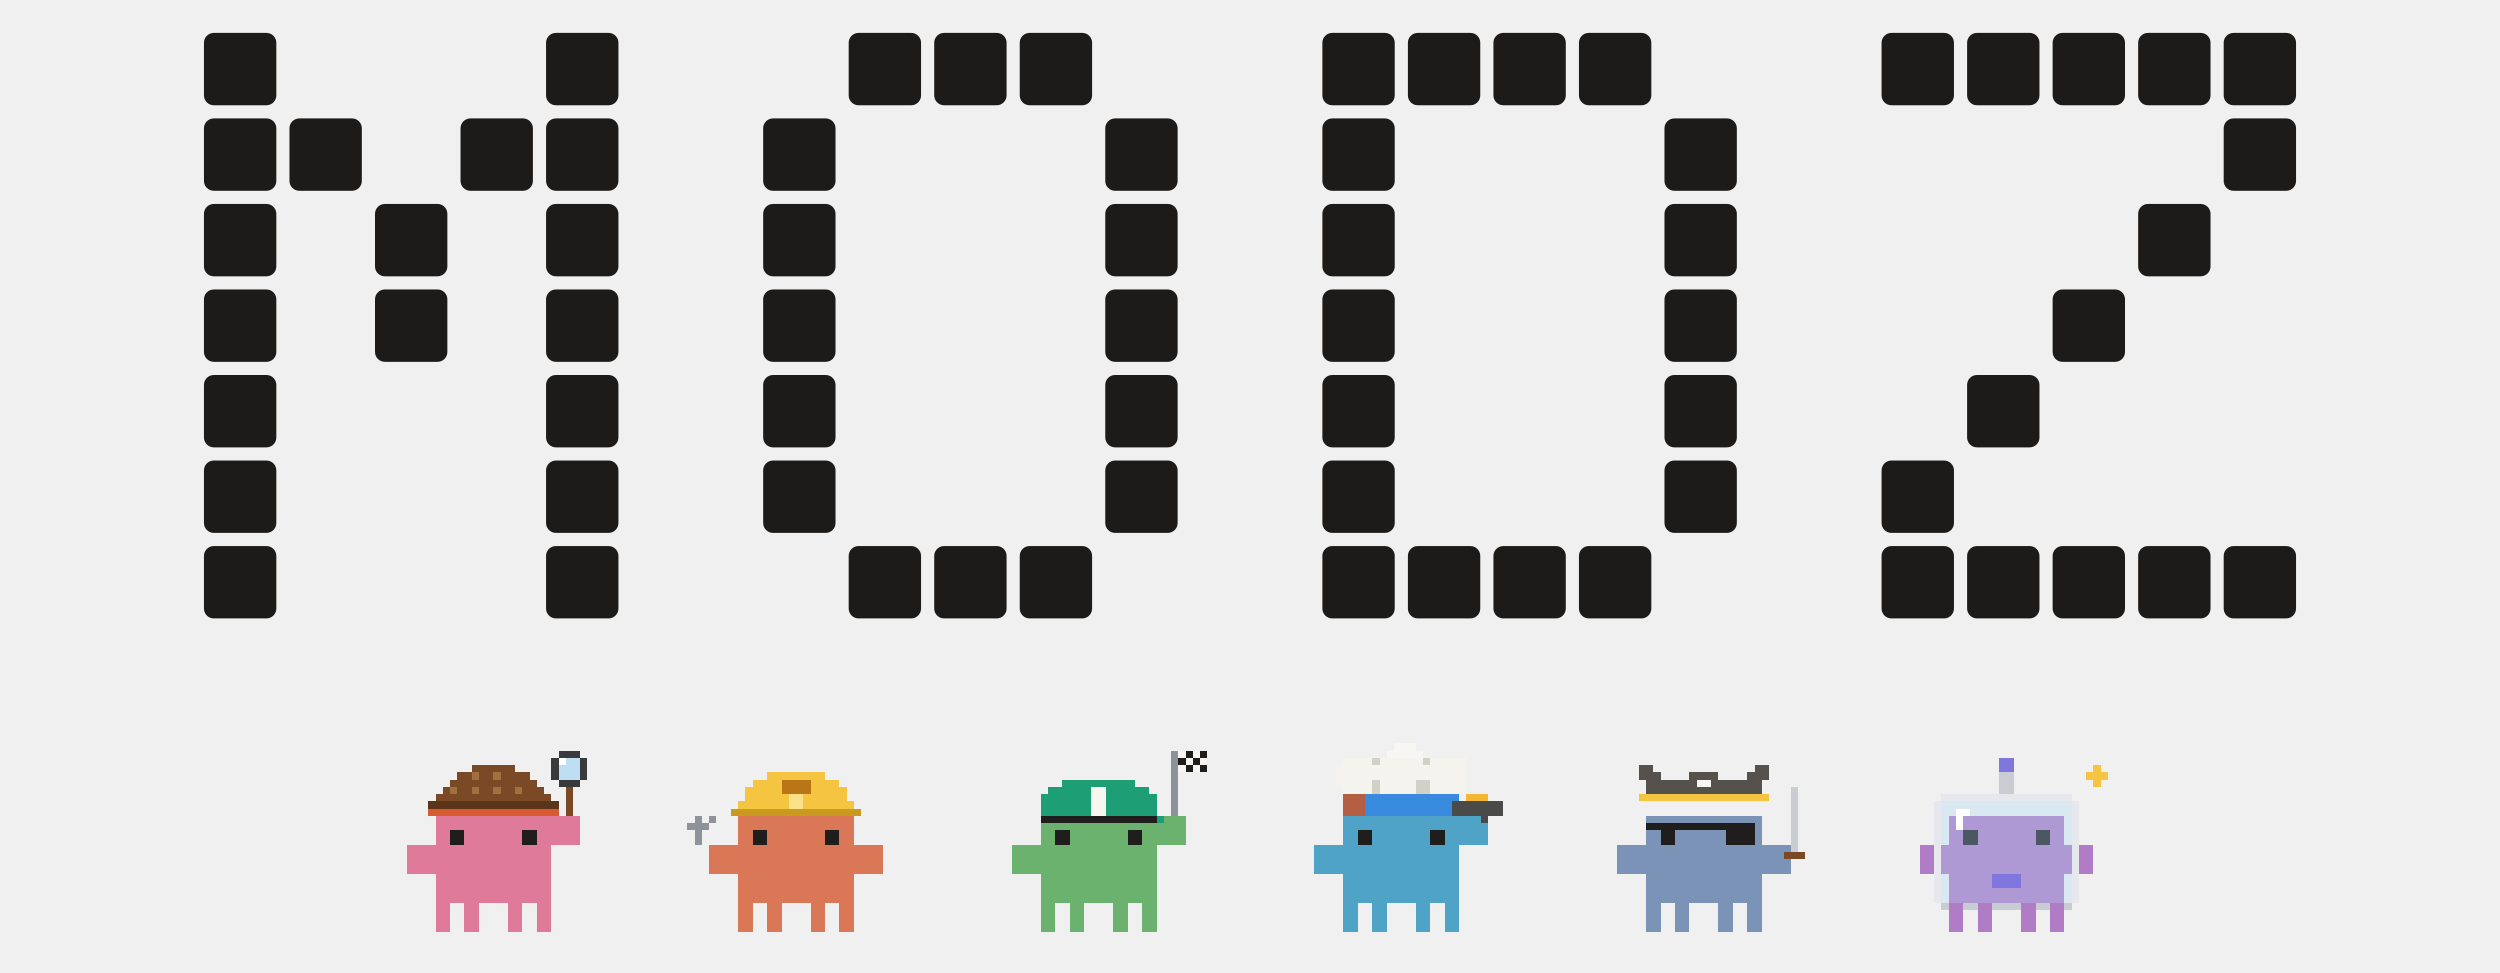
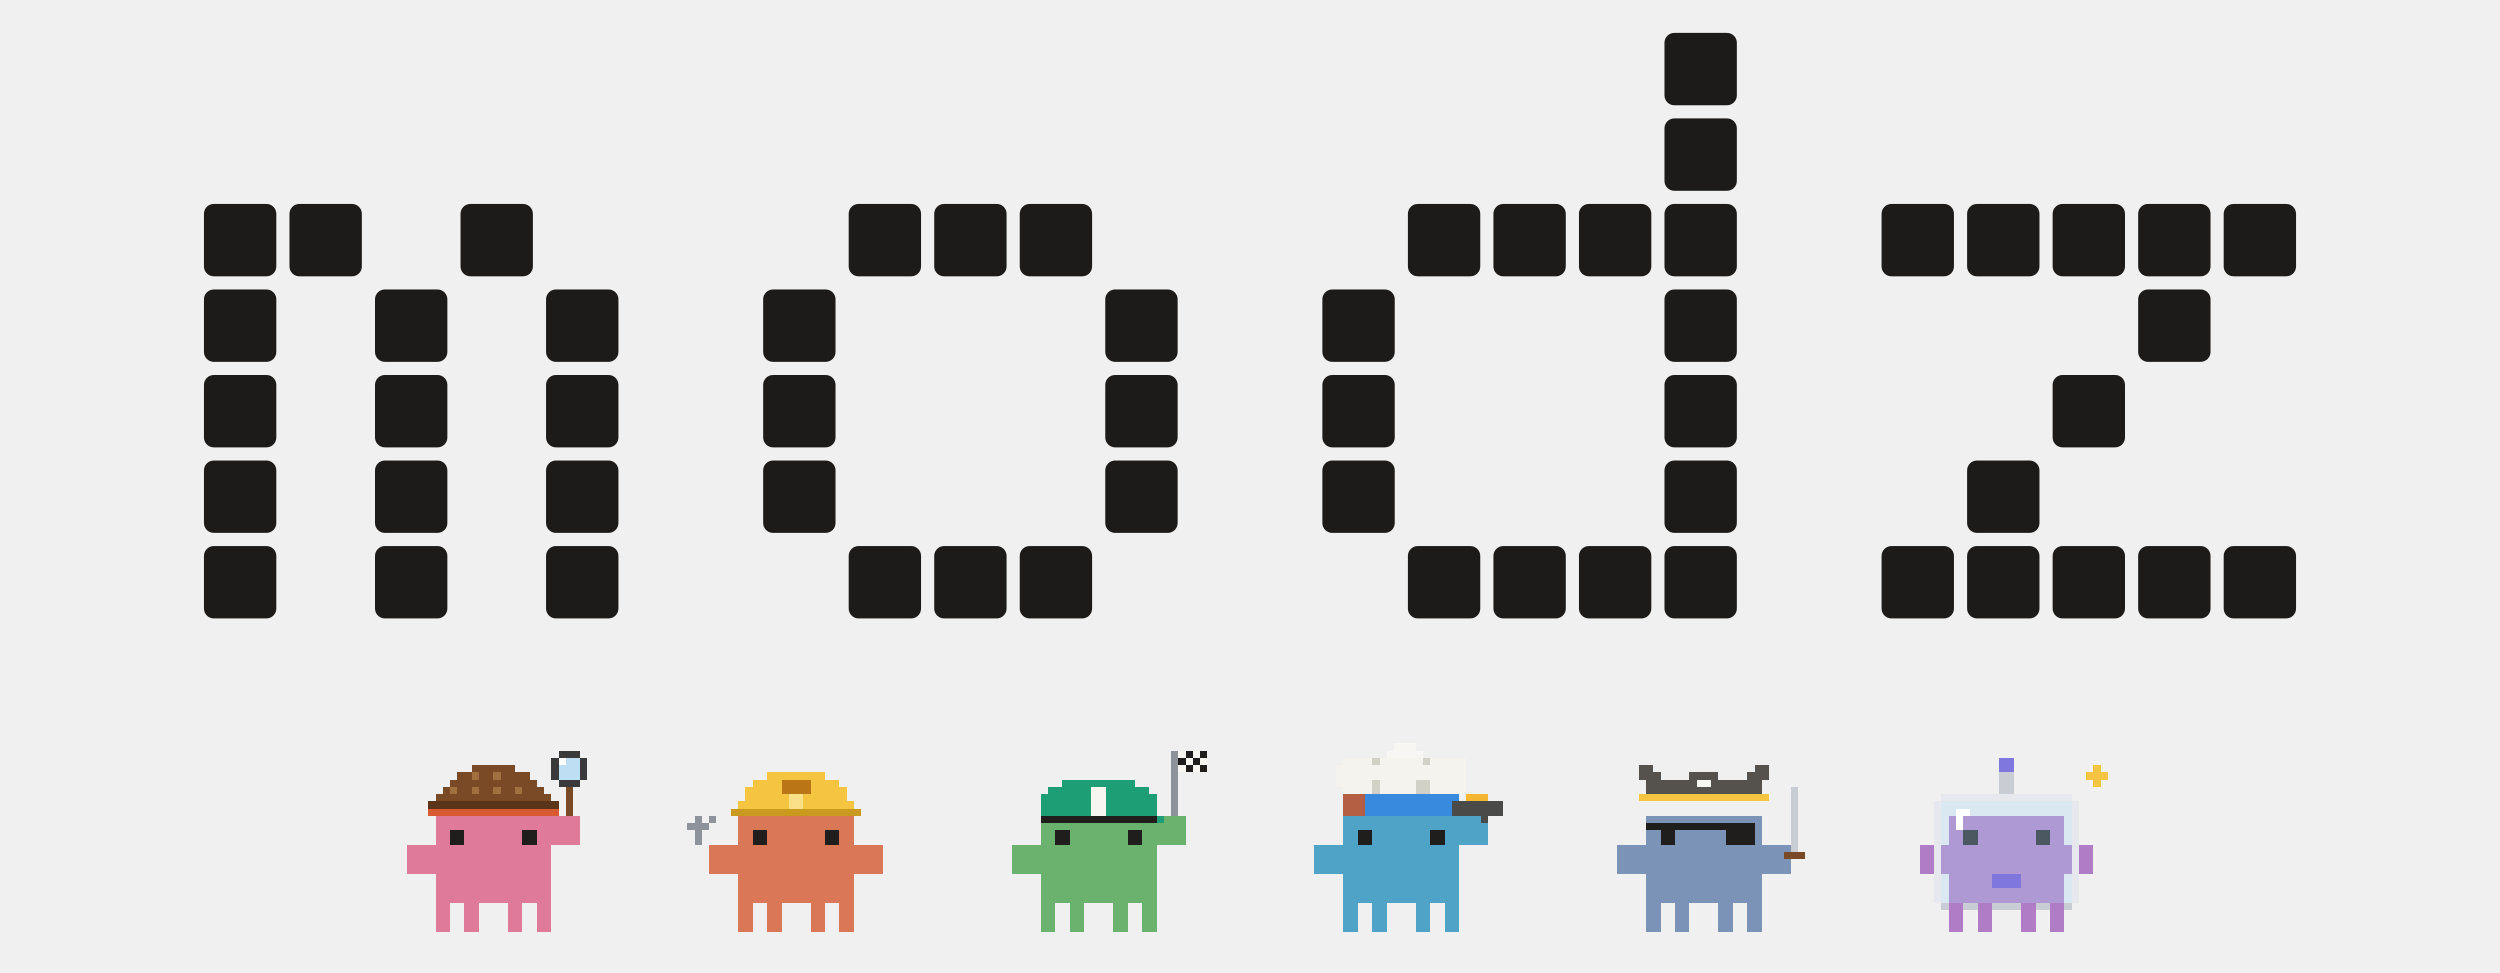
- <svg xmlns="http://www.w3.org/2000/svg" width="760" height="295.6" viewBox="0 0 760 295.6" role="img" aria-label="MODZ">
+ <svg xmlns="http://www.w3.org/2000/svg" width="760" height="295.6" viewBox="0 0 760 295.6" role="img" aria-label="modz">
  <style>
.run .la{animation:st .5s steps(1) infinite}.run .lb{animation:st .5s steps(1) infinite -.25s}
.run .bd{animation:bob .5s steps(1) infinite -.125s}
.run g{transform-box:fill-box}
@keyframes st{50%{transform:translateY(-1px)}}@keyframes bob{50%{transform:translateY(1px)}}
.c-fable.run{animation:float 1s ease-in-out infinite}
.c-fable.run .la,.c-fable.run .lb,.c-fable.run .bd{animation:none}
.c-fable.run .ant{animation:blink 1s steps(1) infinite}
.c-fable.run .star{animation:blink .5s steps(1) infinite -.25s}
@keyframes float{50%{transform:translateY(-2px)}}@keyframes blink{50%{opacity:.15}}
.c-heavy.run .it{animation:scan 1s steps(1) infinite}
.c-heavy.run .gl{animation:blink 1s steps(1) infinite -.5s}
@keyframes scan{25%{transform:translate(-1px,1px)}50%{transform:translate(-2px,2px)}75%{transform:translate(-1px,1px)}}
.c-careful.run .it{transform-origin:100% 100%;animation:twist .5s ease-in-out infinite}
@keyframes twist{50%{transform:rotate(-35deg)}}
.c-medium.run .pan{transform-origin:0 50%;animation:tilt 1s ease-in-out infinite}
.c-medium.run .egg{animation:flip 1s ease-in-out infinite}
@keyframes tilt{20%,40%{transform:rotate(-12deg)}}@keyframes flip{30%{transform:translateY(-5px) scaleY(-1)}60%{transform:translateY(0)}}
.c-light.run .la{animation-duration:.25s}.c-light.run .lb{animation-duration:.25s;animation-delay:-.125s}
.c-light.run .flag{transform-origin:0 50%;animation:wave .25s steps(1) infinite}
@keyframes wave{50%{transform:skewY(-12deg) scaleX(.85)}}
.c-explore.run .it{transform-origin:50% 100%;animation:fence .5s ease-in-out infinite}
@keyframes fence{50%{transform:rotate(25deg)}}
@media (prefers-reduced-motion: reduce){.run,.run g{animation:none!important}}
</style>
-   <rect x="62" y="10" width="22" height="22" rx="3" fill="#1C1B19" />
-   <rect x="166" y="10" width="22" height="22" rx="3" fill="#1C1B19" />
-   <rect x="62" y="36" width="22" height="22" rx="3" fill="#1C1B19" />
-   <rect x="88" y="36" width="22" height="22" rx="3" fill="#1C1B19" />
-   <rect x="140" y="36" width="22" height="22" rx="3" fill="#1C1B19" />
-   <rect x="166" y="36" width="22" height="22" rx="3" fill="#1C1B19" />
  <rect x="62" y="62" width="22" height="22" rx="3" fill="#1C1B19" />
-   <rect x="114" y="62" width="22" height="22" rx="3" fill="#1C1B19" />
-   <rect x="166" y="62" width="22" height="22" rx="3" fill="#1C1B19" />
+   <rect x="88" y="62" width="22" height="22" rx="3" fill="#1C1B19" />
+   <rect x="140" y="62" width="22" height="22" rx="3" fill="#1C1B19" />
  <rect x="62" y="88" width="22" height="22" rx="3" fill="#1C1B19" />
  <rect x="114" y="88" width="22" height="22" rx="3" fill="#1C1B19" />
  <rect x="166" y="88" width="22" height="22" rx="3" fill="#1C1B19" />
  <rect x="62" y="114" width="22" height="22" rx="3" fill="#1C1B19" />
+   <rect x="114" y="114" width="22" height="22" rx="3" fill="#1C1B19" />
  <rect x="166" y="114" width="22" height="22" rx="3" fill="#1C1B19" />
  <rect x="62" y="140" width="22" height="22" rx="3" fill="#1C1B19" />
+   <rect x="114" y="140" width="22" height="22" rx="3" fill="#1C1B19" />
  <rect x="166" y="140" width="22" height="22" rx="3" fill="#1C1B19" />
  <rect x="62" y="166" width="22" height="22" rx="3" fill="#1C1B19" />
+   <rect x="114" y="166" width="22" height="22" rx="3" fill="#1C1B19" />
  <rect x="166" y="166" width="22" height="22" rx="3" fill="#1C1B19" />
-   <rect x="258" y="10" width="22" height="22" rx="3" fill="#1C1B19" />
-   <rect x="284" y="10" width="22" height="22" rx="3" fill="#1C1B19" />
-   <rect x="310" y="10" width="22" height="22" rx="3" fill="#1C1B19" />
-   <rect x="232" y="36" width="22" height="22" rx="3" fill="#1C1B19" />
-   <rect x="336" y="36" width="22" height="22" rx="3" fill="#1C1B19" />
-   <rect x="232" y="62" width="22" height="22" rx="3" fill="#1C1B19" />
-   <rect x="336" y="62" width="22" height="22" rx="3" fill="#1C1B19" />
+   <rect x="258" y="62" width="22" height="22" rx="3" fill="#1C1B19" />
+   <rect x="284" y="62" width="22" height="22" rx="3" fill="#1C1B19" />
+   <rect x="310" y="62" width="22" height="22" rx="3" fill="#1C1B19" />
  <rect x="232" y="88" width="22" height="22" rx="3" fill="#1C1B19" />
  <rect x="336" y="88" width="22" height="22" rx="3" fill="#1C1B19" />
  <rect x="232" y="114" width="22" height="22" rx="3" fill="#1C1B19" />
  <rect x="336" y="114" width="22" height="22" rx="3" fill="#1C1B19" />
  <rect x="232" y="140" width="22" height="22" rx="3" fill="#1C1B19" />
  <rect x="336" y="140" width="22" height="22" rx="3" fill="#1C1B19" />
  <rect x="258" y="166" width="22" height="22" rx="3" fill="#1C1B19" />
  <rect x="284" y="166" width="22" height="22" rx="3" fill="#1C1B19" />
  <rect x="310" y="166" width="22" height="22" rx="3" fill="#1C1B19" />
-   <rect x="402" y="10" width="22" height="22" rx="3" fill="#1C1B19" />
-   <rect x="428" y="10" width="22" height="22" rx="3" fill="#1C1B19" />
-   <rect x="454" y="10" width="22" height="22" rx="3" fill="#1C1B19" />
-   <rect x="480" y="10" width="22" height="22" rx="3" fill="#1C1B19" />
-   <rect x="402" y="36" width="22" height="22" rx="3" fill="#1C1B19" />
+   <rect x="506" y="10" width="22" height="22" rx="3" fill="#1C1B19" />
  <rect x="506" y="36" width="22" height="22" rx="3" fill="#1C1B19" />
-   <rect x="402" y="62" width="22" height="22" rx="3" fill="#1C1B19" />
+   <rect x="428" y="62" width="22" height="22" rx="3" fill="#1C1B19" />
+   <rect x="454" y="62" width="22" height="22" rx="3" fill="#1C1B19" />
+   <rect x="480" y="62" width="22" height="22" rx="3" fill="#1C1B19" />
  <rect x="506" y="62" width="22" height="22" rx="3" fill="#1C1B19" />
  <rect x="402" y="88" width="22" height="22" rx="3" fill="#1C1B19" />
  <rect x="506" y="88" width="22" height="22" rx="3" fill="#1C1B19" />
  <rect x="402" y="114" width="22" height="22" rx="3" fill="#1C1B19" />
  <rect x="506" y="114" width="22" height="22" rx="3" fill="#1C1B19" />
  <rect x="402" y="140" width="22" height="22" rx="3" fill="#1C1B19" />
  <rect x="506" y="140" width="22" height="22" rx="3" fill="#1C1B19" />
-   <rect x="402" y="166" width="22" height="22" rx="3" fill="#1C1B19" />
  <rect x="428" y="166" width="22" height="22" rx="3" fill="#1C1B19" />
  <rect x="454" y="166" width="22" height="22" rx="3" fill="#1C1B19" />
  <rect x="480" y="166" width="22" height="22" rx="3" fill="#1C1B19" />
-   <rect x="572" y="10" width="22" height="22" rx="3" fill="#1C1B19" />
-   <rect x="598" y="10" width="22" height="22" rx="3" fill="#1C1B19" />
-   <rect x="624" y="10" width="22" height="22" rx="3" fill="#1C1B19" />
-   <rect x="650" y="10" width="22" height="22" rx="3" fill="#1C1B19" />
-   <rect x="676" y="10" width="22" height="22" rx="3" fill="#1C1B19" />
-   <rect x="676" y="36" width="22" height="22" rx="3" fill="#1C1B19" />
+   <rect x="506" y="166" width="22" height="22" rx="3" fill="#1C1B19" />
+   <rect x="572" y="62" width="22" height="22" rx="3" fill="#1C1B19" />
+   <rect x="598" y="62" width="22" height="22" rx="3" fill="#1C1B19" />
+   <rect x="624" y="62" width="22" height="22" rx="3" fill="#1C1B19" />
  <rect x="650" y="62" width="22" height="22" rx="3" fill="#1C1B19" />
-   <rect x="624" y="88" width="22" height="22" rx="3" fill="#1C1B19" />
-   <rect x="598" y="114" width="22" height="22" rx="3" fill="#1C1B19" />
-   <rect x="572" y="140" width="22" height="22" rx="3" fill="#1C1B19" />
+   <rect x="676" y="62" width="22" height="22" rx="3" fill="#1C1B19" />
+   <rect x="650" y="88" width="22" height="22" rx="3" fill="#1C1B19" />
+   <rect x="624" y="114" width="22" height="22" rx="3" fill="#1C1B19" />
+   <rect x="598" y="140" width="22" height="22" rx="3" fill="#1C1B19" />
  <rect x="572" y="166" width="22" height="22" rx="3" fill="#1C1B19" />
  <rect x="598" y="166" width="22" height="22" rx="3" fill="#1C1B19" />
  <rect x="624" y="166" width="22" height="22" rx="3" fill="#1C1B19" />
  <rect x="650" y="166" width="22" height="22" rx="3" fill="#1C1B19" />
  <rect x="676" y="166" width="22" height="22" rx="3" fill="#1C1B19" />
  <g class="crew">
    <g transform="translate(117,226) scale(2.2)" opacity="1" shape-rendering="crispEdges">
      <g class="c-heavy run">
        <g class="bd">
          <rect x="7" y="10" width="16" height="12" fill="#E07A9A" />
          <rect x="3" y="14" width="4" height="4" fill="#E07A9A" />
          <rect x="9" y="12" width="2" height="2" fill="#1F1E1D" />
          <rect x="19" y="12" width="2" height="2" fill="#1F1E1D" />
          <rect x="12" y="3" width="1" height="1" fill="#7A4A26" />
          <rect x="13" y="3" width="1" height="1" fill="#7A4A26" />
          <rect x="14" y="3" width="1" height="1" fill="#7A4A26" />
          <rect x="15" y="3" width="1" height="1" fill="#7A4A26" />
          <rect x="16" y="3" width="1" height="1" fill="#7A4A26" />
          <rect x="17" y="3" width="1" height="1" fill="#7A4A26" />
          <rect x="10" y="4" width="1" height="1" fill="#7A4A26" />
          <rect x="11" y="4" width="1" height="1" fill="#7A4A26" />
          <rect x="12" y="4" width="1" height="1" fill="#A0703F" />
          <rect x="13" y="4" width="1" height="1" fill="#7A4A26" />
          <rect x="14" y="4" width="1" height="1" fill="#7A4A26" />
          <rect x="15" y="4" width="1" height="1" fill="#A0703F" />
          <rect x="16" y="4" width="1" height="1" fill="#7A4A26" />
          <rect x="17" y="4" width="1" height="1" fill="#7A4A26" />
          <rect x="18" y="4" width="1" height="1" fill="#7A4A26" />
          <rect x="19" y="4" width="1" height="1" fill="#7A4A26" />
          <rect x="9" y="5" width="1" height="1" fill="#7A4A26" />
          <rect x="10" y="5" width="1" height="1" fill="#7A4A26" />
          <rect x="11" y="5" width="1" height="1" fill="#7A4A26" />
          <rect x="12" y="5" width="1" height="1" fill="#7A4A26" />
          <rect x="13" y="5" width="1" height="1" fill="#7A4A26" />
          <rect x="14" y="5" width="1" height="1" fill="#7A4A26" />
          <rect x="15" y="5" width="1" height="1" fill="#7A4A26" />
          <rect x="16" y="5" width="1" height="1" fill="#7A4A26" />
          <rect x="17" y="5" width="1" height="1" fill="#7A4A26" />
          <rect x="18" y="5" width="1" height="1" fill="#7A4A26" />
          <rect x="19" y="5" width="1" height="1" fill="#7A4A26" />
          <rect x="20" y="5" width="1" height="1" fill="#7A4A26" />
          <rect x="8" y="6" width="1" height="1" fill="#7A4A26" />
          <rect x="9" y="6" width="1" height="1" fill="#A0703F" />
          <rect x="10" y="6" width="1" height="1" fill="#7A4A26" />
          <rect x="11" y="6" width="1" height="1" fill="#7A4A26" />
          <rect x="12" y="6" width="1" height="1" fill="#A0703F" />
          <rect x="13" y="6" width="1" height="1" fill="#7A4A26" />
          <rect x="14" y="6" width="1" height="1" fill="#7A4A26" />
          <rect x="15" y="6" width="1" height="1" fill="#A0703F" />
          <rect x="16" y="6" width="1" height="1" fill="#7A4A26" />
          <rect x="17" y="6" width="1" height="1" fill="#7A4A26" />
          <rect x="18" y="6" width="1" height="1" fill="#A0703F" />
          <rect x="19" y="6" width="1" height="1" fill="#7A4A26" />
          <rect x="20" y="6" width="1" height="1" fill="#7A4A26" />
          <rect x="21" y="6" width="1" height="1" fill="#7A4A26" />
          <rect x="7" y="7" width="1" height="1" fill="#7A4A26" />
          <rect x="8" y="7" width="1" height="1" fill="#7A4A26" />
          <rect x="9" y="7" width="1" height="1" fill="#7A4A26" />
          <rect x="10" y="7" width="1" height="1" fill="#7A4A26" />
          <rect x="11" y="7" width="1" height="1" fill="#7A4A26" />
          <rect x="12" y="7" width="1" height="1" fill="#7A4A26" />
          <rect x="13" y="7" width="1" height="1" fill="#7A4A26" />
          <rect x="14" y="7" width="1" height="1" fill="#7A4A26" />
          <rect x="15" y="7" width="1" height="1" fill="#7A4A26" />
          <rect x="16" y="7" width="1" height="1" fill="#7A4A26" />
          <rect x="17" y="7" width="1" height="1" fill="#7A4A26" />
          <rect x="18" y="7" width="1" height="1" fill="#7A4A26" />
          <rect x="19" y="7" width="1" height="1" fill="#7A4A26" />
          <rect x="20" y="7" width="1" height="1" fill="#7A4A26" />
          <rect x="21" y="7" width="1" height="1" fill="#7A4A26" />
          <rect x="22" y="7" width="1" height="1" fill="#7A4A26" />
          <rect x="6" y="8" width="1" height="1" fill="#5A3519" />
          <rect x="7" y="8" width="1" height="1" fill="#5A3519" />
          <rect x="8" y="8" width="1" height="1" fill="#5A3519" />
          <rect x="9" y="8" width="1" height="1" fill="#5A3519" />
          <rect x="10" y="8" width="1" height="1" fill="#5A3519" />
          <rect x="11" y="8" width="1" height="1" fill="#5A3519" />
          <rect x="12" y="8" width="1" height="1" fill="#5A3519" />
          <rect x="13" y="8" width="1" height="1" fill="#5A3519" />
          <rect x="14" y="8" width="1" height="1" fill="#5A3519" />
          <rect x="15" y="8" width="1" height="1" fill="#5A3519" />
          <rect x="16" y="8" width="1" height="1" fill="#5A3519" />
          <rect x="17" y="8" width="1" height="1" fill="#5A3519" />
          <rect x="18" y="8" width="1" height="1" fill="#5A3519" />
          <rect x="19" y="8" width="1" height="1" fill="#5A3519" />
          <rect x="20" y="8" width="1" height="1" fill="#5A3519" />
          <rect x="21" y="8" width="1" height="1" fill="#5A3519" />
          <rect x="22" y="8" width="1" height="1" fill="#5A3519" />
          <rect x="23" y="8" width="1" height="1" fill="#5A3519" />
          <rect x="6" y="9" width="18" height="1" fill="#D85A30" />
          <g class="it">
            <rect x="23" y="10" width="4" height="4" fill="#E07A9A" />
            <rect x="24" y="1" width="1" height="1" fill="#3A3A3C" />
            <rect x="25" y="1" width="1" height="1" fill="#3A3A3C" />
            <rect x="26" y="1" width="1" height="1" fill="#3A3A3C" />
            <rect x="23" y="2" width="1" height="1" fill="#3A3A3C" />
            <rect x="27" y="2" width="1" height="1" fill="#3A3A3C" />
            <rect x="23" y="3" width="1" height="1" fill="#3A3A3C" />
            <rect x="27" y="3" width="1" height="1" fill="#3A3A3C" />
            <rect x="23" y="4" width="1" height="1" fill="#3A3A3C" />
            <rect x="27" y="4" width="1" height="1" fill="#3A3A3C" />
            <rect x="24" y="5" width="1" height="1" fill="#3A3A3C" />
            <rect x="25" y="5" width="1" height="1" fill="#3A3A3C" />
            <rect x="26" y="5" width="1" height="1" fill="#3A3A3C" />
            <rect x="24" y="2" width="3" height="3" fill="rgba(169,214,245,.7)" />
            <rect x="25" y="6" width="1" height="4" fill="#7A4A26" />
          </g>
          <g class="gl">
            <rect x="24" y="2" width="1" height="1" fill="#fff" />
          </g>
        </g>
        <g class="la">
          <rect x="7" y="22" width="2" height="4" fill="#E07A9A" />
          <rect x="17" y="22" width="2" height="4" fill="#E07A9A" />
        </g>
        <g class="lb">
          <rect x="11" y="22" width="2" height="4" fill="#E07A9A" />
          <rect x="21" y="22" width="2" height="4" fill="#E07A9A" />
        </g>
      </g>
    </g>
    <g transform="translate(209,226) scale(2.2)" opacity="1" shape-rendering="crispEdges">
      <g class="c-careful run">
        <g class="bd">
          <rect x="7" y="10" width="16" height="12" fill="#D97757" />
          <rect x="3" y="14" width="4" height="4" fill="#D97757" />
          <rect x="23" y="14" width="4" height="4" fill="#D97757" />
          <rect x="9" y="12" width="2" height="2" fill="#1F1E1D" />
          <rect x="19" y="12" width="2" height="2" fill="#1F1E1D" />
          <rect x="11" y="4" width="1" height="1" fill="#F5C542" />
          <rect x="12" y="4" width="1" height="1" fill="#F5C542" />
          <rect x="13" y="4" width="1" height="1" fill="#F5C542" />
          <rect x="14" y="4" width="1" height="1" fill="#F5C542" />
          <rect x="15" y="4" width="1" height="1" fill="#F5C542" />
          <rect x="16" y="4" width="1" height="1" fill="#F5C542" />
          <rect x="17" y="4" width="1" height="1" fill="#F5C542" />
          <rect x="18" y="4" width="1" height="1" fill="#F5C542" />
          <rect x="9" y="5" width="1" height="1" fill="#F5C542" />
          <rect x="10" y="5" width="1" height="1" fill="#F5C542" />
          <rect x="11" y="5" width="1" height="1" fill="#F5C542" />
          <rect x="12" y="5" width="1" height="1" fill="#F5C542" />
          <rect x="13" y="5" width="1" height="1" fill="#F5C542" />
          <rect x="14" y="5" width="1" height="1" fill="#FBE08A" />
          <rect x="15" y="5" width="1" height="1" fill="#FBE08A" />
          <rect x="16" y="5" width="1" height="1" fill="#F5C542" />
          <rect x="17" y="5" width="1" height="1" fill="#F5C542" />
          <rect x="18" y="5" width="1" height="1" fill="#F5C542" />
          <rect x="19" y="5" width="1" height="1" fill="#F5C542" />
          <rect x="20" y="5" width="1" height="1" fill="#F5C542" />
          <rect x="8" y="6" width="1" height="1" fill="#F5C542" />
          <rect x="9" y="6" width="1" height="1" fill="#F5C542" />
          <rect x="10" y="6" width="1" height="1" fill="#F5C542" />
          <rect x="11" y="6" width="1" height="1" fill="#F5C542" />
          <rect x="12" y="6" width="1" height="1" fill="#F5C542" />
          <rect x="13" y="6" width="1" height="1" fill="#F5C542" />
          <rect x="14" y="6" width="1" height="1" fill="#FBE08A" />
          <rect x="15" y="6" width="1" height="1" fill="#FBE08A" />
          <rect x="16" y="6" width="1" height="1" fill="#F5C542" />
          <rect x="17" y="6" width="1" height="1" fill="#F5C542" />
          <rect x="18" y="6" width="1" height="1" fill="#F5C542" />
          <rect x="19" y="6" width="1" height="1" fill="#F5C542" />
          <rect x="20" y="6" width="1" height="1" fill="#F5C542" />
          <rect x="21" y="6" width="1" height="1" fill="#F5C542" />
          <rect x="8" y="7" width="1" height="1" fill="#F5C542" />
          <rect x="9" y="7" width="1" height="1" fill="#F5C542" />
          <rect x="10" y="7" width="1" height="1" fill="#F5C542" />
          <rect x="11" y="7" width="1" height="1" fill="#F5C542" />
          <rect x="12" y="7" width="1" height="1" fill="#F5C542" />
          <rect x="13" y="7" width="1" height="1" fill="#F5C542" />
          <rect x="14" y="7" width="1" height="1" fill="#FBE08A" />
          <rect x="15" y="7" width="1" height="1" fill="#FBE08A" />
          <rect x="16" y="7" width="1" height="1" fill="#F5C542" />
          <rect x="17" y="7" width="1" height="1" fill="#F5C542" />
          <rect x="18" y="7" width="1" height="1" fill="#F5C542" />
          <rect x="19" y="7" width="1" height="1" fill="#F5C542" />
          <rect x="20" y="7" width="1" height="1" fill="#F5C542" />
          <rect x="21" y="7" width="1" height="1" fill="#F5C542" />
          <rect x="7" y="8" width="1" height="1" fill="#F5C542" />
          <rect x="8" y="8" width="1" height="1" fill="#F5C542" />
          <rect x="9" y="8" width="1" height="1" fill="#F5C542" />
          <rect x="10" y="8" width="1" height="1" fill="#F5C542" />
          <rect x="11" y="8" width="1" height="1" fill="#F5C542" />
          <rect x="12" y="8" width="1" height="1" fill="#F5C542" />
          <rect x="13" y="8" width="1" height="1" fill="#F5C542" />
          <rect x="14" y="8" width="1" height="1" fill="#FBE08A" />
          <rect x="15" y="8" width="1" height="1" fill="#FBE08A" />
          <rect x="16" y="8" width="1" height="1" fill="#F5C542" />
          <rect x="17" y="8" width="1" height="1" fill="#F5C542" />
          <rect x="18" y="8" width="1" height="1" fill="#F5C542" />
          <rect x="19" y="8" width="1" height="1" fill="#F5C542" />
          <rect x="20" y="8" width="1" height="1" fill="#F5C542" />
          <rect x="21" y="8" width="1" height="1" fill="#F5C542" />
          <rect x="22" y="8" width="1" height="1" fill="#F5C542" />
          <rect x="6" y="9" width="1" height="1" fill="#C99A1E" />
          <rect x="7" y="9" width="1" height="1" fill="#C99A1E" />
          <rect x="8" y="9" width="1" height="1" fill="#C99A1E" />
          <rect x="9" y="9" width="1" height="1" fill="#C99A1E" />
          <rect x="10" y="9" width="1" height="1" fill="#C99A1E" />
          <rect x="11" y="9" width="1" height="1" fill="#C99A1E" />
          <rect x="12" y="9" width="1" height="1" fill="#C99A1E" />
          <rect x="13" y="9" width="1" height="1" fill="#C99A1E" />
          <rect x="14" y="9" width="1" height="1" fill="#C99A1E" />
          <rect x="15" y="9" width="1" height="1" fill="#C99A1E" />
          <rect x="16" y="9" width="1" height="1" fill="#C99A1E" />
          <rect x="17" y="9" width="1" height="1" fill="#C99A1E" />
          <rect x="18" y="9" width="1" height="1" fill="#C99A1E" />
          <rect x="19" y="9" width="1" height="1" fill="#C99A1E" />
          <rect x="20" y="9" width="1" height="1" fill="#C99A1E" />
          <rect x="21" y="9" width="1" height="1" fill="#C99A1E" />
          <rect x="22" y="9" width="1" height="1" fill="#C99A1E" />
          <rect x="23" y="9" width="1" height="1" fill="#C99A1E" />
          <rect x="13" y="5" width="4" height="2" fill="#BA7517" />
          <g class="it">
            <rect x="1" y="10" width="1" height="1" fill="#8E929A" />
            <rect x="3" y="10" width="1" height="1" fill="#8E929A" />
            <rect x="0" y="11" width="1" height="1" fill="#8E929A" />
            <rect x="1" y="11" width="1" height="1" fill="#8E929A" />
            <rect x="2" y="11" width="1" height="1" fill="#8E929A" />
            <rect x="1" y="12" width="1" height="1" fill="#8E929A" />
            <rect x="1" y="13" width="1" height="1" fill="#8E929A" />
          </g>
        </g>
        <g class="la">
          <rect x="7" y="22" width="2" height="4" fill="#D97757" />
          <rect x="17" y="22" width="2" height="4" fill="#D97757" />
        </g>
        <g class="lb">
          <rect x="11" y="22" width="2" height="4" fill="#D97757" />
          <rect x="21" y="22" width="2" height="4" fill="#D97757" />
        </g>
      </g>
    </g>
    <g transform="translate(301,226) scale(2.2)" opacity="1" shape-rendering="crispEdges">
      <g class="c-light run">
        <g class="bd">
          <rect x="7" y="10" width="16" height="12" fill="#6BB26F" />
          <rect x="3" y="14" width="4" height="4" fill="#6BB26F" />
          <rect x="23" y="10" width="4" height="4" fill="#6BB26F" />
          <rect x="9" y="12" width="2" height="2" fill="#1F1E1D" />
          <rect x="19" y="12" width="2" height="2" fill="#1F1E1D" />
          <rect x="10" y="5" width="1" height="1" fill="#1D9E75" />
          <rect x="11" y="5" width="1" height="1" fill="#1D9E75" />
          <rect x="12" y="5" width="1" height="1" fill="#1D9E75" />
          <rect x="13" y="5" width="1" height="1" fill="#1D9E75" />
          <rect x="14" y="5" width="1" height="1" fill="#1D9E75" />
          <rect x="15" y="5" width="1" height="1" fill="#1D9E75" />
          <rect x="16" y="5" width="1" height="1" fill="#1D9E75" />
          <rect x="17" y="5" width="1" height="1" fill="#1D9E75" />
          <rect x="18" y="5" width="1" height="1" fill="#1D9E75" />
          <rect x="19" y="5" width="1" height="1" fill="#1D9E75" />
          <rect x="8" y="6" width="1" height="1" fill="#1D9E75" />
          <rect x="9" y="6" width="1" height="1" fill="#1D9E75" />
          <rect x="10" y="6" width="1" height="1" fill="#1D9E75" />
          <rect x="11" y="6" width="1" height="1" fill="#1D9E75" />
          <rect x="12" y="6" width="1" height="1" fill="#1D9E75" />
          <rect x="13" y="6" width="1" height="1" fill="#1D9E75" />
          <rect x="14" y="6" width="1" height="1" fill="#F8F6F1" />
          <rect x="15" y="6" width="1" height="1" fill="#F8F6F1" />
          <rect x="16" y="6" width="1" height="1" fill="#1D9E75" />
          <rect x="17" y="6" width="1" height="1" fill="#1D9E75" />
          <rect x="18" y="6" width="1" height="1" fill="#1D9E75" />
          <rect x="19" y="6" width="1" height="1" fill="#1D9E75" />
          <rect x="20" y="6" width="1" height="1" fill="#1D9E75" />
          <rect x="21" y="6" width="1" height="1" fill="#1D9E75" />
          <rect x="7" y="7" width="1" height="1" fill="#1D9E75" />
          <rect x="8" y="7" width="1" height="1" fill="#1D9E75" />
          <rect x="9" y="7" width="1" height="1" fill="#1D9E75" />
          <rect x="10" y="7" width="1" height="1" fill="#1D9E75" />
          <rect x="11" y="7" width="1" height="1" fill="#1D9E75" />
          <rect x="12" y="7" width="1" height="1" fill="#1D9E75" />
          <rect x="13" y="7" width="1" height="1" fill="#1D9E75" />
          <rect x="14" y="7" width="1" height="1" fill="#F8F6F1" />
          <rect x="15" y="7" width="1" height="1" fill="#F8F6F1" />
          <rect x="16" y="7" width="1" height="1" fill="#1D9E75" />
          <rect x="17" y="7" width="1" height="1" fill="#1D9E75" />
          <rect x="18" y="7" width="1" height="1" fill="#1D9E75" />
          <rect x="19" y="7" width="1" height="1" fill="#1D9E75" />
          <rect x="20" y="7" width="1" height="1" fill="#1D9E75" />
          <rect x="21" y="7" width="1" height="1" fill="#1D9E75" />
          <rect x="22" y="7" width="1" height="1" fill="#1D9E75" />
          <rect x="7" y="8" width="1" height="1" fill="#1D9E75" />
          <rect x="8" y="8" width="1" height="1" fill="#1D9E75" />
          <rect x="9" y="8" width="1" height="1" fill="#1D9E75" />
          <rect x="10" y="8" width="1" height="1" fill="#1D9E75" />
          <rect x="11" y="8" width="1" height="1" fill="#1D9E75" />
          <rect x="12" y="8" width="1" height="1" fill="#1D9E75" />
          <rect x="13" y="8" width="1" height="1" fill="#1D9E75" />
          <rect x="14" y="8" width="1" height="1" fill="#F8F6F1" />
          <rect x="15" y="8" width="1" height="1" fill="#F8F6F1" />
          <rect x="16" y="8" width="1" height="1" fill="#1D9E75" />
          <rect x="17" y="8" width="1" height="1" fill="#1D9E75" />
          <rect x="18" y="8" width="1" height="1" fill="#1D9E75" />
          <rect x="19" y="8" width="1" height="1" fill="#1D9E75" />
          <rect x="20" y="8" width="1" height="1" fill="#1D9E75" />
          <rect x="21" y="8" width="1" height="1" fill="#1D9E75" />
          <rect x="22" y="8" width="1" height="1" fill="#1D9E75" />
          <rect x="7" y="9" width="1" height="1" fill="#1D9E75" />
          <rect x="8" y="9" width="1" height="1" fill="#1D9E75" />
          <rect x="9" y="9" width="1" height="1" fill="#1D9E75" />
          <rect x="10" y="9" width="1" height="1" fill="#1D9E75" />
          <rect x="11" y="9" width="1" height="1" fill="#1D9E75" />
          <rect x="12" y="9" width="1" height="1" fill="#1D9E75" />
          <rect x="13" y="9" width="1" height="1" fill="#1D9E75" />
          <rect x="14" y="9" width="1" height="1" fill="#F8F6F1" />
          <rect x="15" y="9" width="1" height="1" fill="#F8F6F1" />
          <rect x="16" y="9" width="1" height="1" fill="#1D9E75" />
          <rect x="17" y="9" width="1" height="1" fill="#1D9E75" />
          <rect x="18" y="9" width="1" height="1" fill="#1D9E75" />
          <rect x="19" y="9" width="1" height="1" fill="#1D9E75" />
          <rect x="20" y="9" width="1" height="1" fill="#1D9E75" />
          <rect x="21" y="9" width="1" height="1" fill="#1D9E75" />
          <rect x="22" y="9" width="1" height="1" fill="#1D9E75" />
          <rect x="7" y="10" width="1" height="1" fill="#1F1E1D" />
          <rect x="8" y="10" width="1" height="1" fill="#1F1E1D" />
          <rect x="9" y="10" width="1" height="1" fill="#1F1E1D" />
          <rect x="10" y="10" width="1" height="1" fill="#1F1E1D" />
          <rect x="11" y="10" width="1" height="1" fill="#1F1E1D" />
          <rect x="12" y="10" width="1" height="1" fill="#1F1E1D" />
          <rect x="13" y="10" width="1" height="1" fill="#1F1E1D" />
          <rect x="14" y="10" width="1" height="1" fill="#1F1E1D" />
          <rect x="15" y="10" width="1" height="1" fill="#1F1E1D" />
          <rect x="16" y="10" width="1" height="1" fill="#1F1E1D" />
          <rect x="17" y="10" width="1" height="1" fill="#1F1E1D" />
          <rect x="18" y="10" width="1" height="1" fill="#1F1E1D" />
          <rect x="19" y="10" width="1" height="1" fill="#1F1E1D" />
          <rect x="20" y="10" width="1" height="1" fill="#1F1E1D" />
          <rect x="21" y="10" width="1" height="1" fill="#1F1E1D" />
          <rect x="22" y="10" width="1" height="1" fill="#1F1E1D" />
          <rect x="23" y="10" width="1" height="1" fill="#1D9E75" />
          <rect x="25" y="1" width="1" height="9" fill="#8E929A" />
          <g class="flag">
            <rect x="26" y="1" width="1" height="1" fill="#F8F6F1" />
            <rect x="27" y="1" width="1" height="1" fill="#1F1E1D" />
            <rect x="28" y="1" width="1" height="1" fill="#F8F6F1" />
            <rect x="29" y="1" width="1" height="1" fill="#1F1E1D" />
            <rect x="26" y="2" width="1" height="1" fill="#1F1E1D" />
            <rect x="27" y="2" width="1" height="1" fill="#F8F6F1" />
            <rect x="28" y="2" width="1" height="1" fill="#1F1E1D" />
            <rect x="29" y="2" width="1" height="1" fill="#F8F6F1" />
            <rect x="26" y="3" width="1" height="1" fill="#F8F6F1" />
            <rect x="27" y="3" width="1" height="1" fill="#1F1E1D" />
            <rect x="28" y="3" width="1" height="1" fill="#F8F6F1" />
            <rect x="29" y="3" width="1" height="1" fill="#1F1E1D" />
          </g>
        </g>
        <g class="la">
          <rect x="7" y="22" width="2" height="4" fill="#6BB26F" />
          <rect x="17" y="22" width="2" height="4" fill="#6BB26F" />
        </g>
        <g class="lb">
          <rect x="11" y="22" width="2" height="4" fill="#6BB26F" />
          <rect x="21" y="22" width="2" height="4" fill="#6BB26F" />
        </g>
      </g>
    </g>
    <g transform="translate(393,226) scale(2.2)" opacity="1" shape-rendering="crispEdges">
      <g class="c-medium run">
        <g class="bd">
          <rect x="7" y="10" width="16" height="12" fill="#4FA3C7" />
          <rect x="3" y="14" width="4" height="4" fill="#4FA3C7" />
          <rect x="9" y="12" width="2" height="2" fill="#1F1E1D" />
          <rect x="19" y="12" width="2" height="2" fill="#1F1E1D" />
          <rect x="14" y="0" width="1" height="1" fill="#F7F6F2" />
          <rect x="15" y="0" width="1" height="1" fill="#F7F6F2" />
          <rect x="16" y="0" width="1" height="1" fill="#F7F6F2" />
          <rect x="13" y="1" width="1" height="1" fill="#F7F6F2" />
          <rect x="14" y="1" width="1" height="1" fill="#F7F6F2" />
          <rect x="15" y="1" width="1" height="1" fill="#F7F6F2" />
          <rect x="16" y="1" width="1" height="1" fill="#F7F6F2" />
          <rect x="17" y="1" width="1" height="1" fill="#F7F6F2" />
          <rect x="7" y="2" width="1" height="1" fill="#F4F3EE" />
          <rect x="8" y="2" width="1" height="1" fill="#F4F3EE" />
          <rect x="9" y="2" width="1" height="1" fill="#F4F3EE" />
          <rect x="10" y="2" width="1" height="1" fill="#F4F3EE" />
          <rect x="11" y="2" width="1" height="1" fill="#D2D1C8" />
          <rect x="12" y="2" width="1" height="1" fill="#F4F3EE" />
          <rect x="13" y="2" width="1" height="1" fill="#F4F3EE" />
          <rect x="14" y="2" width="1" height="1" fill="#F4F3EE" />
          <rect x="15" y="2" width="1" height="1" fill="#F4F3EE" />
          <rect x="16" y="2" width="1" height="1" fill="#F4F3EE" />
          <rect x="17" y="2" width="1" height="1" fill="#F4F3EE" />
          <rect x="18" y="2" width="1" height="1" fill="#D2D1C8" />
          <rect x="19" y="2" width="1" height="1" fill="#F4F3EE" />
          <rect x="20" y="2" width="1" height="1" fill="#F4F3EE" />
          <rect x="21" y="2" width="1" height="1" fill="#F4F3EE" />
          <rect x="22" y="2" width="1" height="1" fill="#F4F3EE" />
          <rect x="23" y="2" width="1" height="1" fill="#F4F3EE" />
          <rect x="6" y="3" width="1" height="1" fill="#F4F3EE" />
          <rect x="7" y="3" width="1" height="1" fill="#F4F3EE" />
          <rect x="8" y="3" width="1" height="1" fill="#F4F3EE" />
          <rect x="9" y="3" width="1" height="1" fill="#F4F3EE" />
          <rect x="10" y="3" width="1" height="1" fill="#F4F3EE" />
          <rect x="11" y="3" width="1" height="1" fill="#F4F3EE" />
          <rect x="12" y="3" width="1" height="1" fill="#F4F3EE" />
          <rect x="13" y="3" width="1" height="1" fill="#F4F3EE" />
          <rect x="14" y="3" width="1" height="1" fill="#F4F3EE" />
          <rect x="15" y="3" width="1" height="1" fill="#F4F3EE" />
          <rect x="16" y="3" width="1" height="1" fill="#F4F3EE" />
          <rect x="17" y="3" width="1" height="1" fill="#F4F3EE" />
          <rect x="18" y="3" width="1" height="1" fill="#F4F3EE" />
          <rect x="19" y="3" width="1" height="1" fill="#F4F3EE" />
          <rect x="20" y="3" width="1" height="1" fill="#F4F3EE" />
          <rect x="21" y="3" width="1" height="1" fill="#F4F3EE" />
          <rect x="22" y="3" width="1" height="1" fill="#F4F3EE" />
          <rect x="23" y="3" width="1" height="1" fill="#F4F3EE" />
          <rect x="6" y="4" width="1" height="1" fill="#F4F3EE" />
          <rect x="7" y="4" width="1" height="1" fill="#F4F3EE" />
          <rect x="8" y="4" width="1" height="1" fill="#F4F3EE" />
          <rect x="9" y="4" width="1" height="1" fill="#F4F3EE" />
          <rect x="10" y="4" width="1" height="1" fill="#F4F3EE" />
          <rect x="11" y="4" width="1" height="1" fill="#F4F3EE" />
          <rect x="12" y="4" width="1" height="1" fill="#F4F3EE" />
          <rect x="13" y="4" width="1" height="1" fill="#F4F3EE" />
          <rect x="14" y="4" width="1" height="1" fill="#F4F3EE" />
          <rect x="15" y="4" width="1" height="1" fill="#F4F3EE" />
          <rect x="16" y="4" width="1" height="1" fill="#F4F3EE" />
          <rect x="17" y="4" width="1" height="1" fill="#F4F3EE" />
          <rect x="18" y="4" width="1" height="1" fill="#F4F3EE" />
          <rect x="19" y="4" width="1" height="1" fill="#F4F3EE" />
          <rect x="20" y="4" width="1" height="1" fill="#F4F3EE" />
          <rect x="21" y="4" width="1" height="1" fill="#F4F3EE" />
          <rect x="22" y="4" width="1" height="1" fill="#F4F3EE" />
          <rect x="23" y="4" width="1" height="1" fill="#F4F3EE" />
          <rect x="6" y="5" width="1" height="1" fill="#F4F3EE" />
          <rect x="7" y="5" width="1" height="1" fill="#F4F3EE" />
          <rect x="8" y="5" width="1" height="1" fill="#F4F3EE" />
          <rect x="9" y="5" width="1" height="1" fill="#F4F3EE" />
          <rect x="10" y="5" width="1" height="1" fill="#F4F3EE" />
          <rect x="11" y="5" width="1" height="1" fill="#D2D1C8" />
          <rect x="12" y="5" width="1" height="1" fill="#F4F3EE" />
          <rect x="13" y="5" width="1" height="1" fill="#F4F3EE" />
          <rect x="14" y="5" width="1" height="1" fill="#F4F3EE" />
          <rect x="15" y="5" width="1" height="1" fill="#F4F3EE" />
          <rect x="16" y="5" width="1" height="1" fill="#F4F3EE" />
          <rect x="17" y="5" width="1" height="1" fill="#D2D1C8" />
          <rect x="18" y="5" width="1" height="1" fill="#D2D1C8" />
          <rect x="19" y="5" width="1" height="1" fill="#F4F3EE" />
          <rect x="20" y="5" width="1" height="1" fill="#F4F3EE" />
          <rect x="21" y="5" width="1" height="1" fill="#F4F3EE" />
          <rect x="22" y="5" width="1" height="1" fill="#F4F3EE" />
          <rect x="23" y="5" width="1" height="1" fill="#F4F3EE" />
          <rect x="7" y="6" width="1" height="1" fill="#F4F3EE" />
          <rect x="8" y="6" width="1" height="1" fill="#F4F3EE" />
          <rect x="9" y="6" width="1" height="1" fill="#F4F3EE" />
          <rect x="10" y="6" width="1" height="1" fill="#F4F3EE" />
          <rect x="11" y="6" width="1" height="1" fill="#D2D1C8" />
          <rect x="12" y="6" width="1" height="1" fill="#F4F3EE" />
          <rect x="13" y="6" width="1" height="1" fill="#F4F3EE" />
          <rect x="14" y="6" width="1" height="1" fill="#F4F3EE" />
          <rect x="15" y="6" width="1" height="1" fill="#F4F3EE" />
          <rect x="16" y="6" width="1" height="1" fill="#F4F3EE" />
          <rect x="17" y="6" width="1" height="1" fill="#D2D1C8" />
          <rect x="18" y="6" width="1" height="1" fill="#D2D1C8" />
          <rect x="19" y="6" width="1" height="1" fill="#F4F3EE" />
          <rect x="20" y="6" width="1" height="1" fill="#F4F3EE" />
          <rect x="21" y="6" width="1" height="1" fill="#F4F3EE" />
          <rect x="22" y="6" width="1" height="1" fill="#F4F3EE" />
          <rect x="23" y="6" width="1" height="1" fill="#F4F3EE" />
          <rect x="7" y="7" width="1" height="1" fill="#B45F43" />
          <rect x="8" y="7" width="1" height="1" fill="#B45F43" />
          <rect x="9" y="7" width="1" height="1" fill="#B45F43" />
          <rect x="10" y="7" width="1" height="1" fill="#378ADD" />
          <rect x="11" y="7" width="1" height="1" fill="#378ADD" />
          <rect x="12" y="7" width="1" height="1" fill="#378ADD" />
          <rect x="13" y="7" width="1" height="1" fill="#378ADD" />
          <rect x="14" y="7" width="1" height="1" fill="#378ADD" />
          <rect x="15" y="7" width="1" height="1" fill="#378ADD" />
          <rect x="16" y="7" width="1" height="1" fill="#378ADD" />
          <rect x="17" y="7" width="1" height="1" fill="#378ADD" />
          <rect x="18" y="7" width="1" height="1" fill="#378ADD" />
          <rect x="19" y="7" width="1" height="1" fill="#378ADD" />
          <rect x="20" y="7" width="1" height="1" fill="#378ADD" />
          <rect x="21" y="7" width="1" height="1" fill="#378ADD" />
          <rect x="22" y="7" width="1" height="1" fill="#378ADD" />
          <rect x="7" y="8" width="1" height="1" fill="#B45F43" />
          <rect x="8" y="8" width="1" height="1" fill="#B45F43" />
          <rect x="9" y="8" width="1" height="1" fill="#B45F43" />
          <rect x="10" y="8" width="1" height="1" fill="#378ADD" />
          <rect x="11" y="8" width="1" height="1" fill="#378ADD" />
          <rect x="12" y="8" width="1" height="1" fill="#378ADD" />
          <rect x="13" y="8" width="1" height="1" fill="#378ADD" />
          <rect x="14" y="8" width="1" height="1" fill="#378ADD" />
          <rect x="15" y="8" width="1" height="1" fill="#378ADD" />
          <rect x="16" y="8" width="1" height="1" fill="#378ADD" />
          <rect x="17" y="8" width="1" height="1" fill="#378ADD" />
          <rect x="18" y="8" width="1" height="1" fill="#378ADD" />
          <rect x="19" y="8" width="1" height="1" fill="#378ADD" />
          <rect x="20" y="8" width="1" height="1" fill="#378ADD" />
          <rect x="21" y="8" width="1" height="1" fill="#378ADD" />
          <rect x="22" y="8" width="1" height="1" fill="#378ADD" />
          <rect x="7" y="9" width="1" height="1" fill="#B45F43" />
          <rect x="8" y="9" width="1" height="1" fill="#B45F43" />
          <rect x="9" y="9" width="1" height="1" fill="#B45F43" />
          <rect x="10" y="9" width="1" height="1" fill="#378ADD" />
          <rect x="11" y="9" width="1" height="1" fill="#378ADD" />
          <rect x="12" y="9" width="1" height="1" fill="#378ADD" />
          <rect x="13" y="9" width="1" height="1" fill="#378ADD" />
          <rect x="14" y="9" width="1" height="1" fill="#378ADD" />
          <rect x="15" y="9" width="1" height="1" fill="#378ADD" />
          <rect x="16" y="9" width="1" height="1" fill="#378ADD" />
          <rect x="17" y="9" width="1" height="1" fill="#378ADD" />
          <rect x="18" y="9" width="1" height="1" fill="#378ADD" />
          <rect x="19" y="9" width="1" height="1" fill="#378ADD" />
          <rect x="20" y="9" width="1" height="1" fill="#378ADD" />
          <rect x="21" y="9" width="1" height="1" fill="#378ADD" />
          <rect x="22" y="9" width="1" height="1" fill="#378ADD" />
          <g class="pan">
            <rect x="23" y="10" width="4" height="4" fill="#4FA3C7" />
            <rect x="22" y="8" width="7" height="2" fill="#4A4A48" />
            <rect x="26" y="10" width="1" height="1" fill="#4A4A48" />
          </g>
          <g class="egg">
            <rect x="24" y="7" width="3" height="1" fill="#F5B731" />
          </g>
        </g>
        <g class="la">
          <rect x="7" y="22" width="2" height="4" fill="#4FA3C7" />
          <rect x="17" y="22" width="2" height="4" fill="#4FA3C7" />
        </g>
        <g class="lb">
          <rect x="11" y="22" width="2" height="4" fill="#4FA3C7" />
          <rect x="21" y="22" width="2" height="4" fill="#4FA3C7" />
        </g>
      </g>
    </g>
    <g transform="translate(485,226) scale(2.2)" opacity="1" shape-rendering="crispEdges">
      <g class="c-explore run">
        <g class="bd">
          <rect x="7" y="10" width="16" height="12" fill="#7C93B8" />
          <rect x="3" y="14" width="4" height="4" fill="#7C93B8" />
          <rect x="23" y="14" width="4" height="4" fill="#7C93B8" />
          <rect x="9" y="12" width="2" height="2" fill="#1F1E1D" />
          <rect x="19" y="12" width="2" height="2" fill="#1F1E1D" />
          <rect x="6" y="3" width="1" height="1" fill="#55514C" />
          <rect x="7" y="3" width="1" height="1" fill="#55514C" />
          <rect x="22" y="3" width="1" height="1" fill="#55514C" />
          <rect x="23" y="3" width="1" height="1" fill="#55514C" />
          <rect x="6" y="4" width="1" height="1" fill="#55514C" />
          <rect x="7" y="4" width="1" height="1" fill="#55514C" />
          <rect x="8" y="4" width="1" height="1" fill="#55514C" />
          <rect x="13" y="4" width="1" height="1" fill="#55514C" />
          <rect x="14" y="4" width="1" height="1" fill="#55514C" />
          <rect x="15" y="4" width="1" height="1" fill="#55514C" />
          <rect x="16" y="4" width="1" height="1" fill="#55514C" />
          <rect x="21" y="4" width="1" height="1" fill="#55514C" />
          <rect x="22" y="4" width="1" height="1" fill="#55514C" />
          <rect x="23" y="4" width="1" height="1" fill="#55514C" />
          <rect x="7" y="5" width="1" height="1" fill="#55514C" />
          <rect x="8" y="5" width="1" height="1" fill="#55514C" />
          <rect x="9" y="5" width="1" height="1" fill="#55514C" />
          <rect x="10" y="5" width="1" height="1" fill="#55514C" />
          <rect x="11" y="5" width="1" height="1" fill="#55514C" />
          <rect x="12" y="5" width="1" height="1" fill="#55514C" />
          <rect x="13" y="5" width="1" height="1" fill="#55514C" />
          <rect x="14" y="5" width="1" height="1" fill="#F8F6F1" />
          <rect x="15" y="5" width="1" height="1" fill="#F8F6F1" />
          <rect x="16" y="5" width="1" height="1" fill="#55514C" />
          <rect x="17" y="5" width="1" height="1" fill="#55514C" />
          <rect x="18" y="5" width="1" height="1" fill="#55514C" />
          <rect x="19" y="5" width="1" height="1" fill="#55514C" />
          <rect x="20" y="5" width="1" height="1" fill="#55514C" />
          <rect x="21" y="5" width="1" height="1" fill="#55514C" />
          <rect x="22" y="5" width="1" height="1" fill="#55514C" />
          <rect x="7" y="6" width="1" height="1" fill="#55514C" />
          <rect x="8" y="6" width="1" height="1" fill="#55514C" />
          <rect x="9" y="6" width="1" height="1" fill="#55514C" />
          <rect x="10" y="6" width="1" height="1" fill="#55514C" />
          <rect x="11" y="6" width="1" height="1" fill="#55514C" />
          <rect x="12" y="6" width="1" height="1" fill="#55514C" />
          <rect x="13" y="6" width="1" height="1" fill="#55514C" />
          <rect x="14" y="6" width="1" height="1" fill="#55514C" />
          <rect x="15" y="6" width="1" height="1" fill="#55514C" />
          <rect x="16" y="6" width="1" height="1" fill="#55514C" />
          <rect x="17" y="6" width="1" height="1" fill="#55514C" />
          <rect x="18" y="6" width="1" height="1" fill="#55514C" />
          <rect x="19" y="6" width="1" height="1" fill="#55514C" />
          <rect x="20" y="6" width="1" height="1" fill="#55514C" />
          <rect x="21" y="6" width="1" height="1" fill="#55514C" />
          <rect x="22" y="6" width="1" height="1" fill="#55514C" />
          <rect x="6" y="7" width="1" height="1" fill="#F5C542" />
          <rect x="7" y="7" width="1" height="1" fill="#F5C542" />
          <rect x="8" y="7" width="1" height="1" fill="#F5C542" />
          <rect x="9" y="7" width="1" height="1" fill="#F5C542" />
          <rect x="10" y="7" width="1" height="1" fill="#F5C542" />
          <rect x="11" y="7" width="1" height="1" fill="#F5C542" />
          <rect x="12" y="7" width="1" height="1" fill="#F5C542" />
          <rect x="13" y="7" width="1" height="1" fill="#F5C542" />
          <rect x="14" y="7" width="1" height="1" fill="#F5C542" />
          <rect x="15" y="7" width="1" height="1" fill="#F5C542" />
          <rect x="16" y="7" width="1" height="1" fill="#F5C542" />
          <rect x="17" y="7" width="1" height="1" fill="#F5C542" />
          <rect x="18" y="7" width="1" height="1" fill="#F5C542" />
          <rect x="19" y="7" width="1" height="1" fill="#F5C542" />
          <rect x="20" y="7" width="1" height="1" fill="#F5C542" />
          <rect x="21" y="7" width="1" height="1" fill="#F5C542" />
          <rect x="22" y="7" width="1" height="1" fill="#F5C542" />
          <rect x="23" y="7" width="1" height="1" fill="#F5C542" />
          <rect x="7" y="11" width="11" height="1" fill="#1F1E1D" />
          <rect x="18" y="11" width="4" height="3" fill="#1F1E1D" />
          <g class="it">
            <rect x="27" y="6" width="1" height="9" fill="#C9CCD2" />
            <rect x="26" y="15" width="3" height="1" fill="#7A4A26" />
          </g>
        </g>
        <g class="la">
          <rect x="7" y="22" width="2" height="4" fill="#7C93B8" />
          <rect x="17" y="22" width="2" height="4" fill="#7C93B8" />
        </g>
        <g class="lb">
          <rect x="11" y="22" width="2" height="4" fill="#7C93B8" />
          <rect x="21" y="22" width="2" height="4" fill="#7C93B8" />
        </g>
      </g>
    </g>
    <g transform="translate(577,226) scale(2.2)" opacity="1" shape-rendering="crispEdges">
      <g class="c-fable run">
        <g class="bd">
          <rect x="7" y="10" width="16" height="12" fill="#B07CC6" />
          <rect x="3" y="14" width="4" height="4" fill="#B07CC6" />
          <rect x="23" y="14" width="4" height="4" fill="#B07CC6" />
          <rect x="9" y="12" width="2" height="2" fill="#1F1E1D" />
          <rect x="19" y="12" width="2" height="2" fill="#1F1E1D" />
          <rect x="6" y="7" width="18" height="1" fill="#E6E8EE" />
          <rect x="5" y="8" width="1" height="14" fill="#E6E8EE" />
          <rect x="24" y="8" width="1" height="14" fill="#E6E8EE" />
          <rect x="6" y="22" width="18" height="1" fill="#C9CCD2" />
          <rect x="6" y="8" width="18" height="14" fill="rgba(169,214,245,.32)" />
          <rect x="8" y="9" width="2" height="1" fill="#fff" />
          <rect x="8" y="10" width="1" height="2" fill="#fff" />
          <rect x="14" y="4" width="2" height="3" fill="#C9CCD2" />
          <rect x="13" y="18" width="4" height="2" fill="#7F77DD" />
          <g class="ant">
            <rect x="14" y="2" width="2" height="2" fill="#7F77DD" />
          </g>
          <g class="star">
            <rect x="27" y="3" width="1" height="3" fill="#F5C542" />
            <rect x="26" y="4" width="3" height="1" fill="#F5C542" />
          </g>
        </g>
        <g class="la">
          <rect x="7" y="22" width="2" height="4" fill="#B07CC6" />
          <rect x="17" y="22" width="2" height="4" fill="#B07CC6" />
        </g>
        <g class="lb">
          <rect x="11" y="22" width="2" height="4" fill="#B07CC6" />
          <rect x="21" y="22" width="2" height="4" fill="#B07CC6" />
        </g>
      </g>
    </g>
  </g>
</svg>
